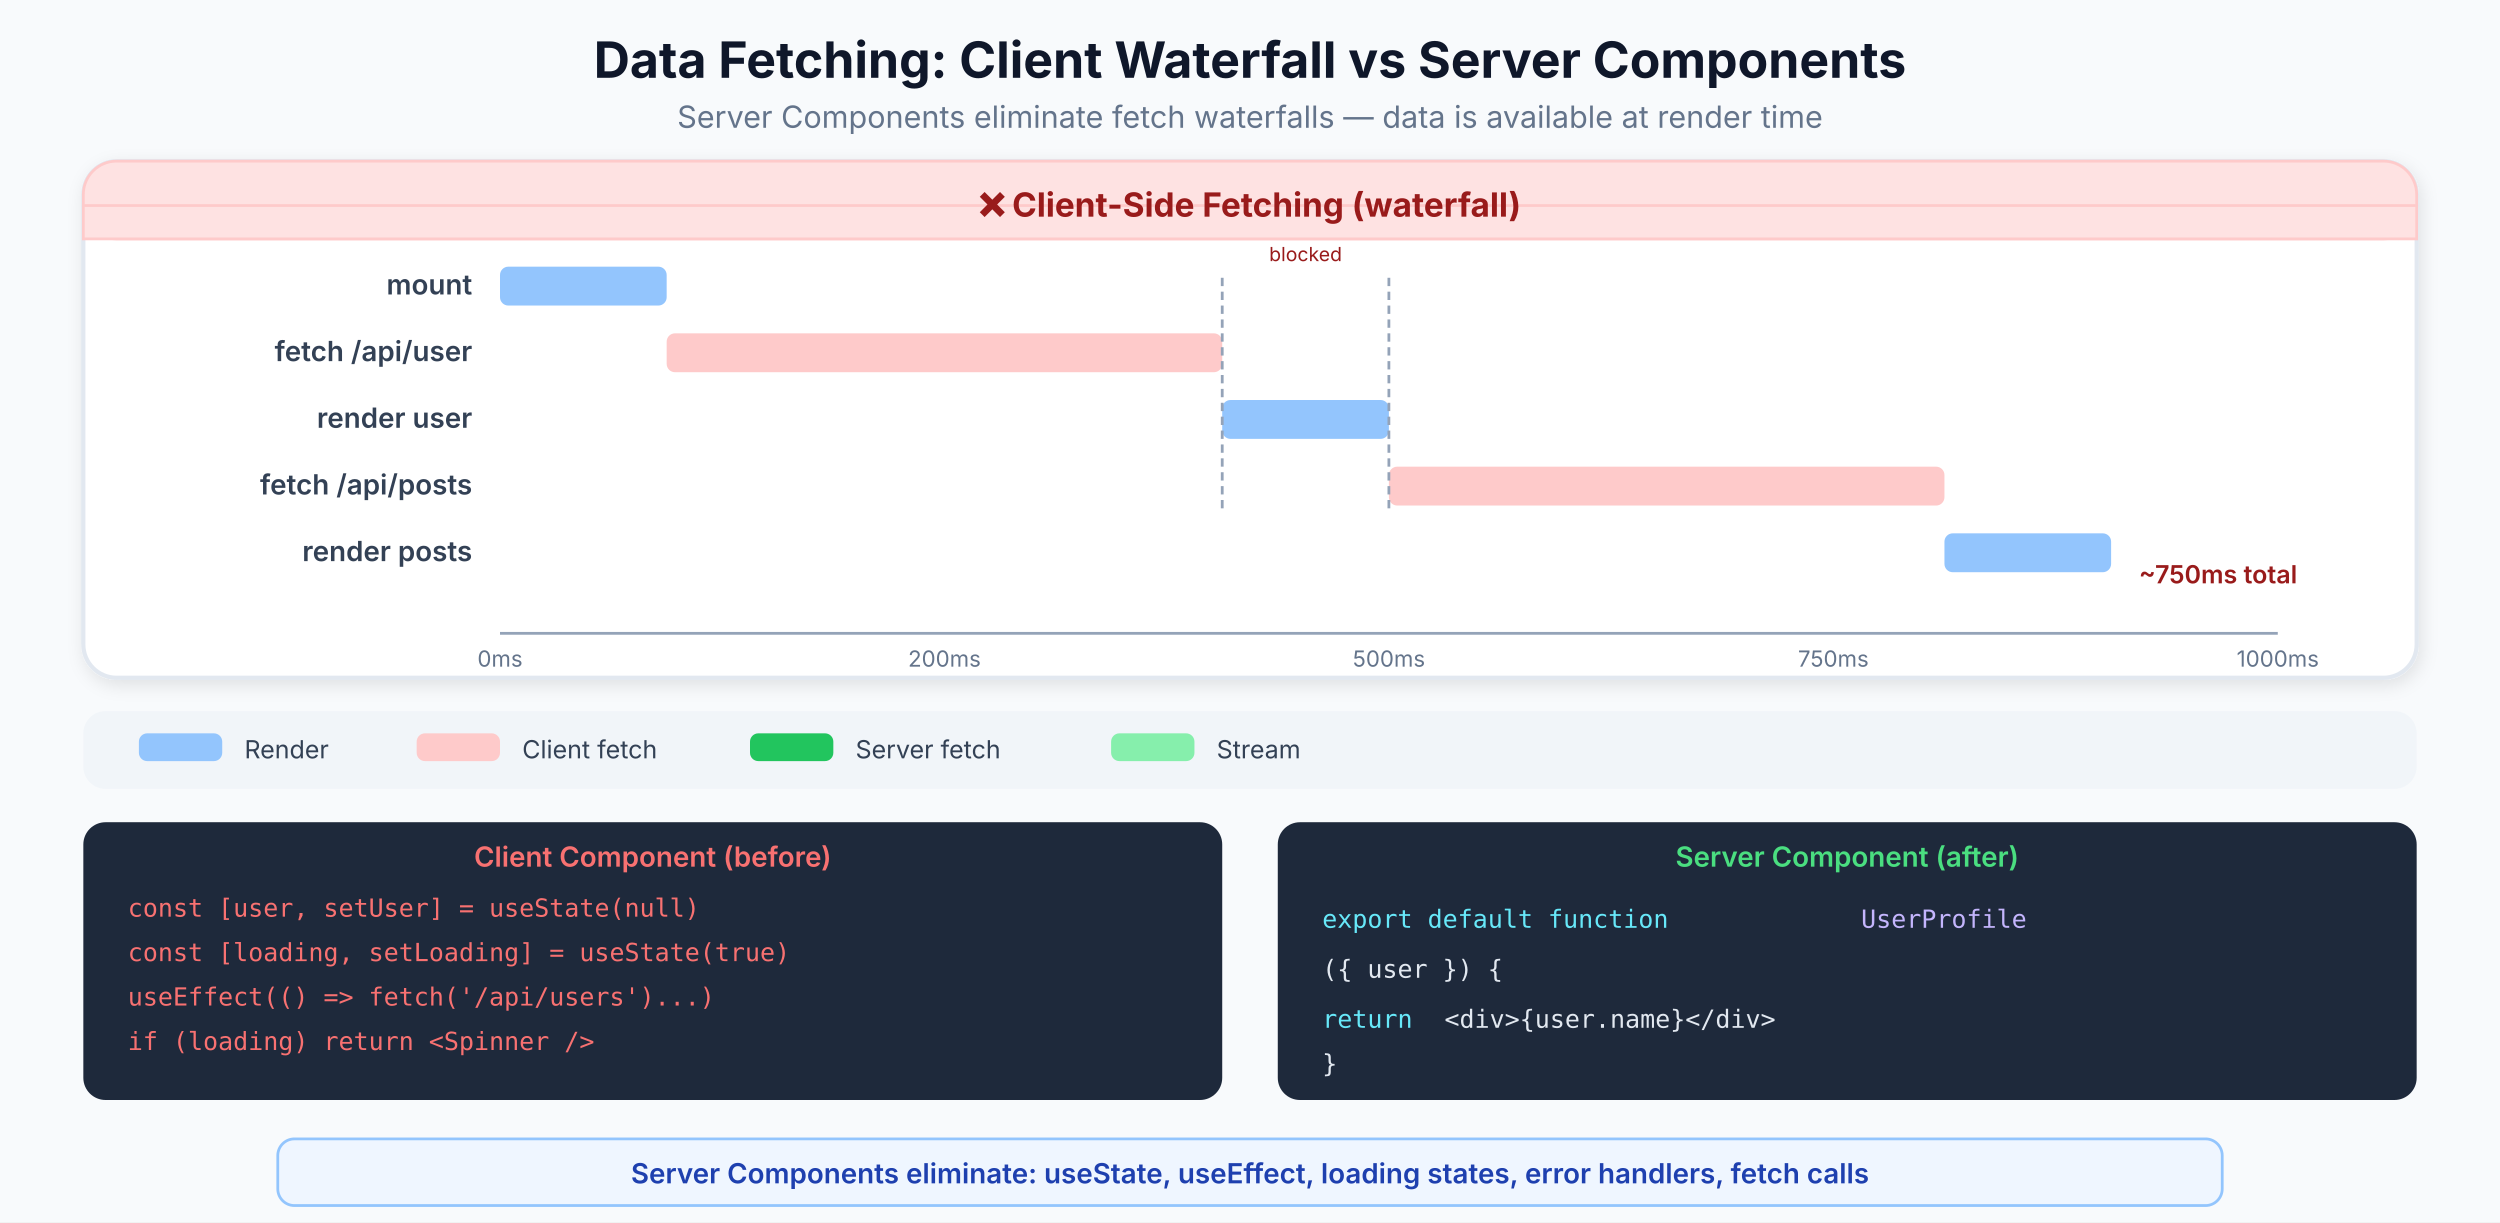
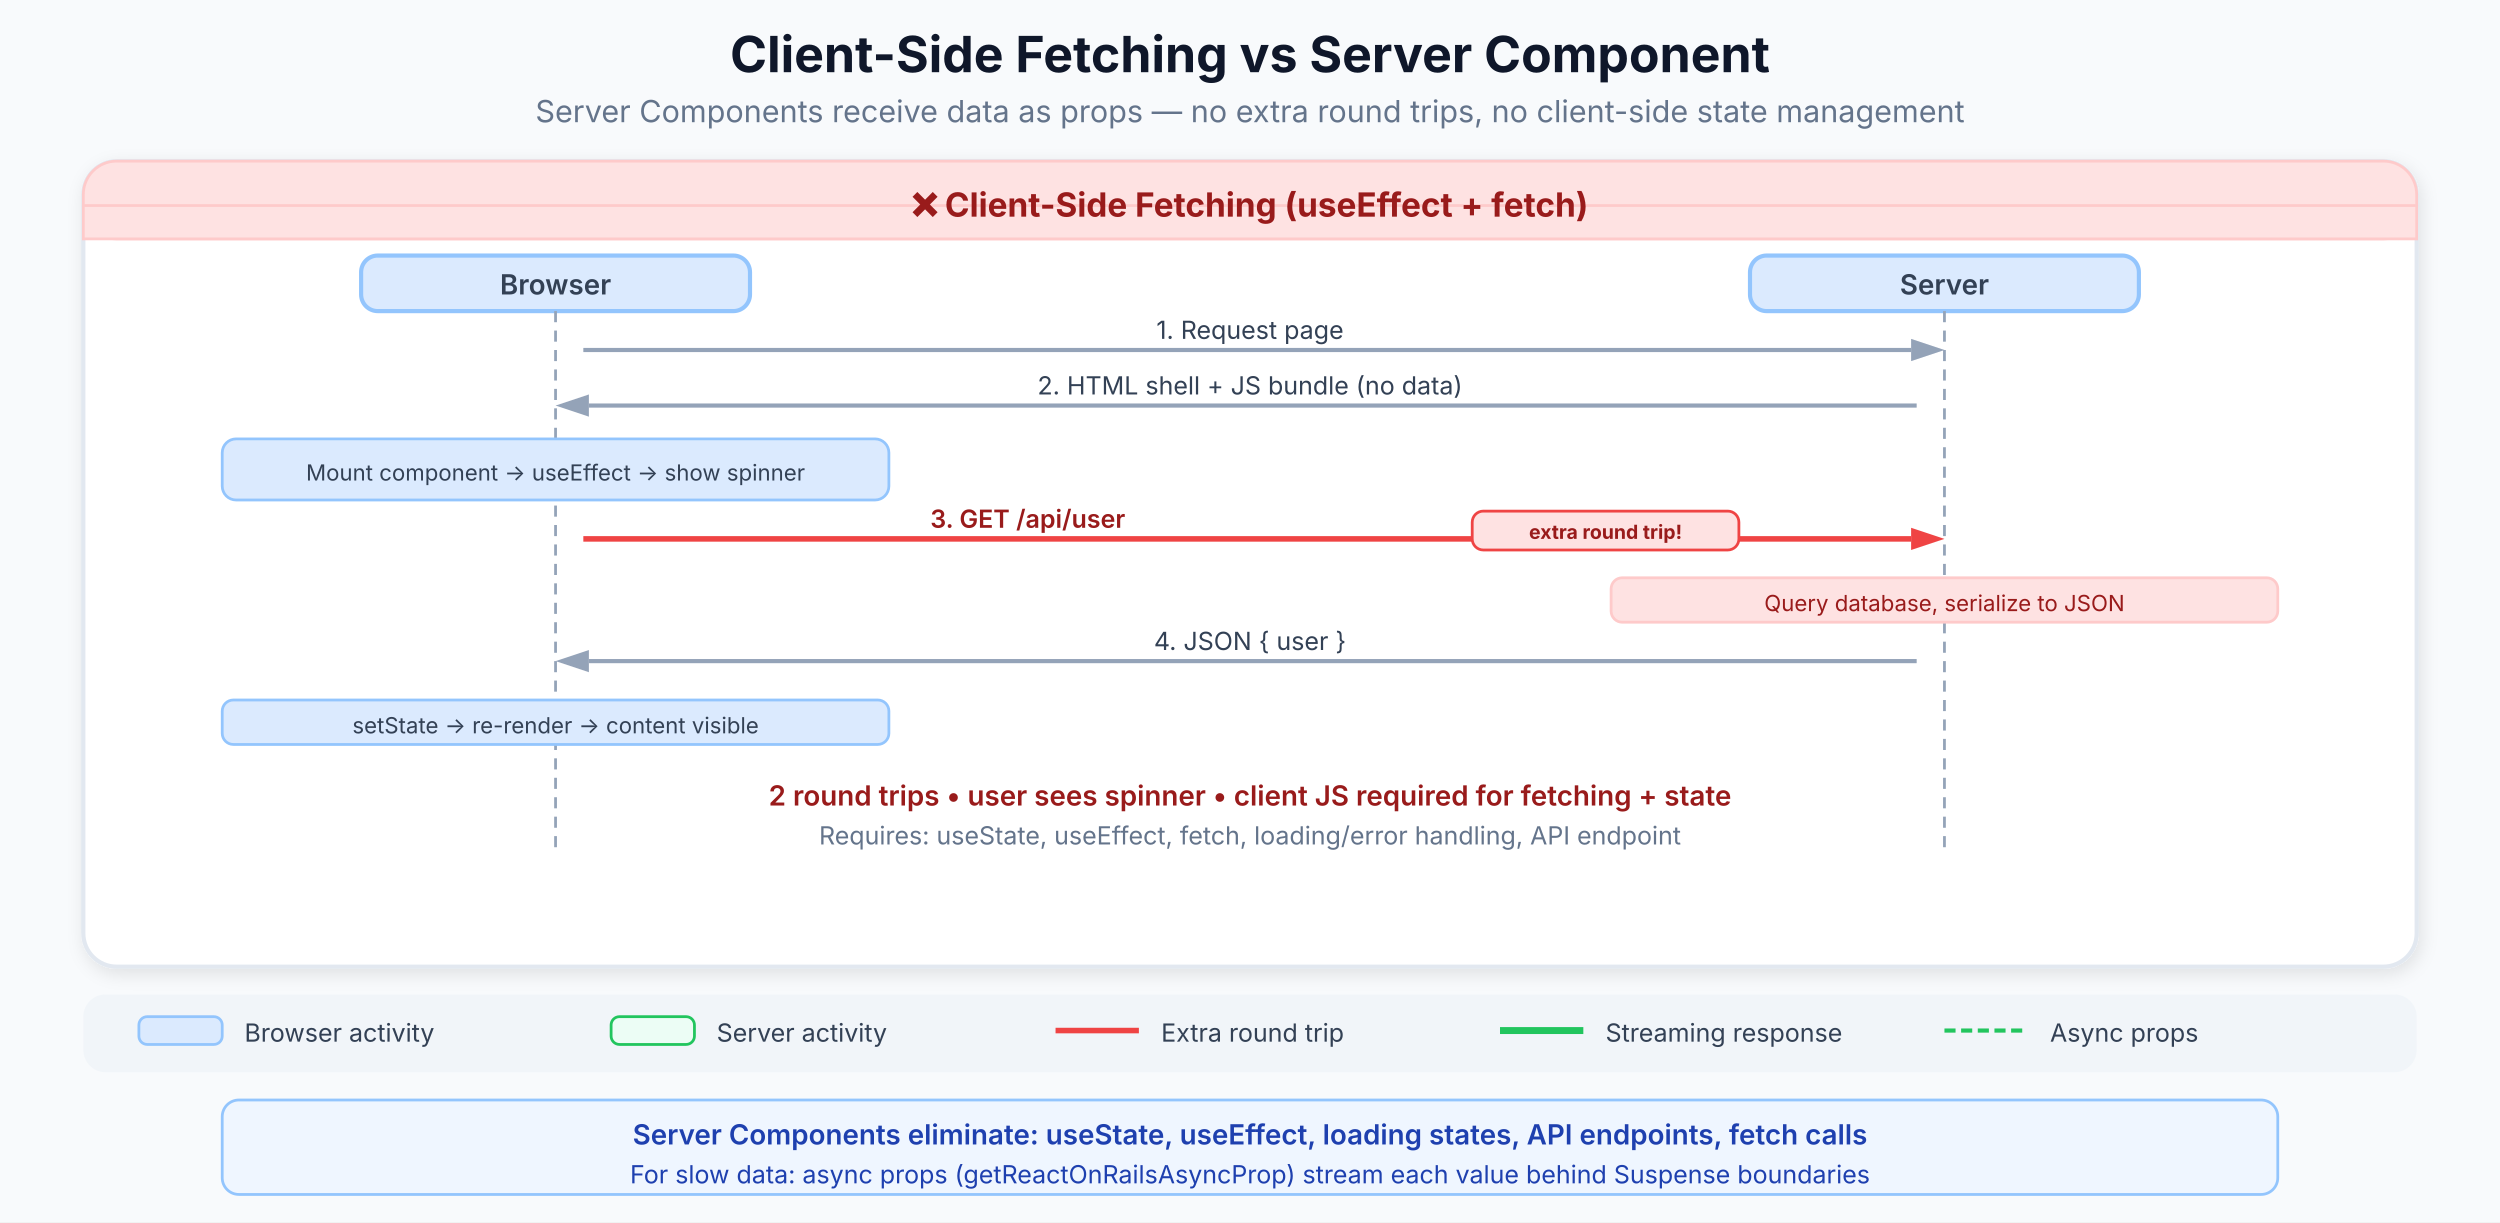
<svg xmlns="http://www.w3.org/2000/svg" viewBox="0 0 900 440" font-family="system-ui, -apple-system, 'Segoe UI', sans-serif">
  <defs>
    <filter id="shadow">
      <feDropShadow dx="1" dy="2" stdDeviation="3" flood-opacity="0.1" />
    </filter>
    <style>
      .bg { fill: #F8FAFC; }
      .title { fill: #0F172A; }
      .subtitle { fill: #64748B; }
      .card { fill: white; stroke: #E2E8F0; }
      .label-text { fill: #334155; }
      .label-sub { fill: #64748B; }
      .bad-header { fill: #FEE2E2; stroke: #FECACA; }
      .bad-text { fill: #991B1B; }
      .good-header { fill: #D1FAE5; stroke: #86EFAC; }
      .good-text { fill: #166534; }
+       .seq-browser { fill: #DBEAFE; stroke: #93C5FD; }
+       .seq-server { fill: #ECFDF5; stroke: #22C55E; }
+       .seq-done { fill: #D1FAE5; stroke: #86EFAC; }
+       .seq-fetch { fill: #FEE2E2; stroke: #FECACA; }
+       .marker-line { stroke: #94A3B8; }
+       .arrow-body { fill: #94A3B8; }
+       .badge-uc { fill: #FEE2E2; stroke: #EF4444; }
+       .badge-text { fill: #991B1B; }
      .track-bg { fill: #F1F5F9; }
-       .track-fetch { fill: #FECACA; }
-       .track-render { fill: #93C5FD; }
-       .track-wait { fill: #E2E8F0; }
-       .track-done { fill: #86EFAC; }
-       .track-data { fill: #22C55E; }
-       .code-bg { fill: #1E293B; }
-       .code-text { fill: #E2E8F0; }
-       .code-keyword { fill: #67E8F9; }
-       .code-fn { fill: #C4B5FD; }
-       .code-string { fill: #4ADE80; }
-       .code-comment { fill: #64748B; }
-       .code-removed { fill: #F87171; }
-       .marker-line { stroke: #94A3B8; }
-       .time-text { fill: #64748B; }
      .note-box { fill: #EFF6FF; stroke: #93C5FD; }
      .note-text { fill: #1E40AF; }

      @media (prefers-color-scheme: dark) {
        .bg { fill: #0F172A; }
        .title { fill: #F1F5F9; }
        .subtitle { fill: #94A3B8; }
        .card { fill: #1E293B; stroke: #334155; }
        .label-text { fill: #CBD5E1; }
        .label-sub { fill: #94A3B8; }
        .bad-header { fill: #450A0A; stroke: #F87171; }
        .bad-text { fill: #FCA5A5; }
        .good-header { fill: #052E16; stroke: #10B981; }
        .good-text { fill: #6EE7B7; }
+         .seq-browser { fill: #172554; stroke: #3B82F6; }
+         .seq-server { fill: #052E16; stroke: #10B981; }
+         .seq-done { fill: #052E16; stroke: #10B981; }
+         .seq-fetch { fill: #450A0A; stroke: #F87171; }
+         .marker-line { stroke: #64748B; }
+         .arrow-body { fill: #64748B; }
+         .badge-uc { fill: #450A0A; stroke: #F87171; }
+         .badge-text { fill: #FCA5A5; }
        .track-bg { fill: #1E293B; }
-         .track-fetch { fill: #7F1D1D; }
-         .track-render { fill: #1D4ED8; }
-         .track-wait { fill: #334155; }
-         .track-done { fill: #16A34A; }
-         .track-data { fill: #22C55E; }
-         .code-bg { fill: #0F172A; }
-         .marker-line { stroke: #64748B; }
-         .time-text { fill: #94A3B8; }
        .note-box { fill: #172554; stroke: #3B82F6; }
        .note-text { fill: #93C5FD; }
      }

-       .timeline-a { opacity: 1; animation: toggleA 14s ease infinite; }
-       .timeline-b { opacity: 0; animation: toggleB 14s ease infinite; }
+       .phase-a { opacity: 1; animation: toggleA 14s ease infinite; }
+       .phase-b { opacity: 0; animation: toggleB 14s ease infinite; }

      @keyframes toggleA {
        0%, 42% { opacity: 1; } 48%, 90% { opacity: 0; } 96%, 100% { opacity: 1; }
      }
      @keyframes toggleB {
        0%, 42% { opacity: 0; } 48%, 90% { opacity: 1; } 96%, 100% { opacity: 0; }
      }

      @media (prefers-reduced-motion: reduce) {
        * { animation: none !important; }
-         .timeline-a, .timeline-b { opacity: 1 !important; }
+         .phase-a, .phase-b { opacity: 1 !important; }
      }
    </style>
  </defs>
  <rect width="900" height="440" class="bg" />
-   <text x="450" y="28" text-anchor="middle" font-size="18" font-weight="700" class="title">Data Fetching: Client Waterfall vs Server Components</text>
-   <text x="450" y="46" text-anchor="middle" font-size="11" class="subtitle">Server Components eliminate fetch waterfalls — data is available at render time</text>
-   <g class="timeline-a">
-     <rect x="30" y="58" width="840" height="186" rx="12" class="card" stroke-width="1.5" filter="url(#shadow)" />
+   <text x="450" y="26" text-anchor="middle" font-size="18" font-weight="700" class="title">Client-Side Fetching vs Server Component</text>
+   <text x="450" y="44" text-anchor="middle" font-size="11" class="subtitle">Server Components receive data as props — no extra round trips, no client-side state management</text>
+   <g class="phase-a">
+     <rect x="30" y="58" width="840" height="290" rx="12" class="card" stroke-width="1.5" filter="url(#shadow)" />
    <rect x="30" y="58" width="840" height="28" rx="12" class="bad-header" stroke-width="1" />
    <rect x="30" y="74" width="840" height="12" class="bad-header" />
-     <text x="450" y="78" text-anchor="middle" font-size="12" font-weight="700" class="bad-text">❌ Client-Side Fetching (waterfall)</text>
-     <line x1="180" y1="228" x2="820" y2="228" class="marker-line" stroke-width="1" />
-     <text x="180" y="240" text-anchor="middle" font-size="8" class="time-text">0ms</text>
-     <text x="340" y="240" text-anchor="middle" font-size="8" class="time-text">200ms</text>
-     <text x="500" y="240" text-anchor="middle" font-size="8" class="time-text">500ms</text>
-     <text x="660" y="240" text-anchor="middle" font-size="8" class="time-text">750ms</text>
-     <text x="820" y="240" text-anchor="middle" font-size="8" class="time-text">1000ms</text>
-     <text x="170" y="106" text-anchor="end" font-size="10" font-weight="600" class="label-text">mount</text>
-     <text x="170" y="130" text-anchor="end" font-size="10" font-weight="600" class="label-text">fetch /api/user</text>
-     <text x="170" y="154" text-anchor="end" font-size="10" font-weight="600" class="label-text">render user</text>
-     <text x="170" y="178" text-anchor="end" font-size="10" font-weight="600" class="label-text">fetch /api/posts</text>
-     <text x="170" y="202" text-anchor="end" font-size="10" font-weight="600" class="label-text">render posts</text>
-     <rect x="180" y="96" width="60" height="14" rx="3" class="track-render" />
-     <rect x="240" y="120" width="200" height="14" rx="3" class="track-fetch" />
-     <rect x="440" y="144" width="60" height="14" rx="3" class="track-render" />
-     <rect x="500" y="168" width="200" height="14" rx="3" class="track-fetch" />
-     <rect x="700" y="192" width="60" height="14" rx="3" class="track-render" />
-     <line x1="440" y1="100" x2="440" y2="185" class="marker-line" stroke-width="1" stroke-dasharray="3 2" />
-     <line x1="500" y1="100" x2="500" y2="185" class="marker-line" stroke-width="1" stroke-dasharray="3 2" />
-     <text x="470" y="94" text-anchor="middle" font-size="7" class="bad-text">blocked</text>
-     <text x="770" y="210" font-size="9" font-weight="600" class="bad-text">~750ms total</text>
+     <text x="450" y="78" text-anchor="middle" font-size="12" font-weight="700" class="bad-text">❌ Client-Side Fetching (useEffect + fetch)</text>
+     <rect x="130" y="92" width="140" height="20" rx="6" class="seq-browser" stroke-width="1.5" />
+     <text x="200" y="106" text-anchor="middle" font-size="10" font-weight="600" class="label-text">Browser</text>
+     <rect x="630" y="92" width="140" height="20" rx="6" class="seq-browser" stroke-width="1.5" />
+     <text x="700" y="106" text-anchor="middle" font-size="10" font-weight="600" class="label-text">Server</text>
+     <line x1="200" y1="112" x2="200" y2="306" class="marker-line" stroke-width="1" stroke-dasharray="4 3" />
+     <line x1="700" y1="112" x2="700" y2="306" class="marker-line" stroke-width="1" stroke-dasharray="4 3" />
+     <line x1="210" y1="126" x2="688" y2="126" class="marker-line" stroke-width="1.5" />
+     <polygon points="688,122 700,126 688,130" class="arrow-body" />
+     <text x="450" y="122" text-anchor="middle" font-size="9" class="label-text">1. Request page</text>
+     <line x1="690" y1="146" x2="212" y2="146" class="marker-line" stroke-width="1.5" />
+     <polygon points="212,142 200,146 212,150" class="arrow-body" />
+     <text x="450" y="142" text-anchor="middle" font-size="9" class="label-text">2. HTML shell + JS bundle (no data)</text>
+     <rect x="80" y="158" width="240" height="22" rx="5" class="seq-browser" stroke-width="1" />
+     <text x="200" y="173" text-anchor="middle" font-size="8" class="label-text">Mount component → useEffect → show spinner</text>
+     <line x1="210" y1="194" x2="688" y2="194" stroke="#EF4444" stroke-width="2" />
+     <polygon points="688,190 700,194 688,198" fill="#EF4444" />
+     <text x="370" y="190" text-anchor="middle" font-size="9" font-weight="600" class="bad-text">3. GET /api/user</text>
+     <rect x="530" y="184" width="96" height="14" rx="4" class="badge-uc" stroke-width="1" />
+     <text x="578" y="194" text-anchor="middle" font-size="7" font-weight="700" class="badge-text">extra round trip!</text>
+     <rect x="580" y="208" width="240" height="16" rx="4" class="seq-fetch" stroke-width="1" />
+     <text x="700" y="220" text-anchor="middle" font-size="8" class="bad-text">Query database, serialize to JSON</text>
+     <line x1="690" y1="238" x2="212" y2="238" class="marker-line" stroke-width="1.5" />
+     <polygon points="212,234 200,238 212,242" class="arrow-body" />
+     <text x="450" y="234" text-anchor="middle" font-size="9" class="label-text">4. JSON { user }</text>
+     <rect x="80" y="252" width="240" height="16" rx="4" class="seq-browser" stroke-width="1" />
+     <text x="200" y="264" text-anchor="middle" font-size="8" class="label-text">setState → re-render → content visible</text>
+     <text x="450" y="290" text-anchor="middle" font-size="10" font-weight="600" class="bad-text">2 round trips • user sees spinner • client JS required for fetching + state</text>
+     <text x="450" y="304" text-anchor="middle" font-size="9" class="label-sub">Requires: useState, useEffect, fetch, loading/error handling, API endpoint</text>
  </g>
-   <g class="timeline-b">
-     <rect x="30" y="58" width="840" height="186" rx="12" class="card" stroke-width="1.5" filter="url(#shadow)" />
+   <g class="phase-b">
+     <rect x="30" y="58" width="840" height="290" rx="12" class="card" stroke-width="1.5" filter="url(#shadow)" />
    <rect x="30" y="58" width="840" height="28" rx="12" class="good-header" stroke-width="1" />
    <rect x="30" y="74" width="840" height="12" class="good-header" />
-     <text x="450" y="78" text-anchor="middle" font-size="12" font-weight="700" class="good-text">✅ Server Component (parallel on server)</text>
-     <line x1="180" y1="228" x2="820" y2="228" class="marker-line" stroke-width="1" />
-     <text x="180" y="240" text-anchor="middle" font-size="8" class="time-text">0ms</text>
-     <text x="340" y="240" text-anchor="middle" font-size="8" class="time-text">100ms</text>
-     <text x="500" y="240" text-anchor="middle" font-size="8" class="time-text">200ms</text>
-     <text x="660" y="240" text-anchor="middle" font-size="8" class="time-text">300ms</text>
-     <text x="170" y="106" text-anchor="end" font-size="10" font-weight="600" class="label-text">Rails controller</text>
-     <text x="170" y="130" text-anchor="end" font-size="10" font-weight="600" class="label-text">fetch user</text>
-     <text x="170" y="154" text-anchor="end" font-size="10" font-weight="600" class="label-text">fetch posts</text>
-     <text x="170" y="178" text-anchor="end" font-size="10" font-weight="600" class="label-text">render all</text>
-     <text x="170" y="202" text-anchor="end" font-size="10" font-weight="600" class="label-text">stream HTML</text>
-     <rect x="180" y="96" width="40" height="14" rx="3" class="track-render" />
-     <rect x="220" y="120" width="200" height="14" rx="3" class="track-data" />
-     <rect x="220" y="144" width="200" height="14" rx="3" class="track-data" />
-     <rect x="420" y="168" width="60" height="14" rx="3" class="track-render" />
-     <rect x="480" y="192" width="80" height="14" rx="3" class="track-done" />
-     <text x="320" y="112" text-anchor="middle" font-size="7" class="good-text">parallel!</text>
-     <text x="560" y="200" font-size="9" font-weight="600" class="good-text">~300ms total</text>
-     <text x="560" y="216" font-size="8" class="label-sub">Data already available as props — no fetch needed</text>
+     <text x="450" y="78" text-anchor="middle" font-size="12" font-weight="700" class="good-text">✅ Server Component (data as props from Rails)</text>
+     <rect x="130" y="92" width="140" height="20" rx="6" class="seq-browser" stroke-width="1.5" />
+     <text x="200" y="106" text-anchor="middle" font-size="10" font-weight="600" class="label-text">Browser</text>
+     <rect x="620" y="92" width="160" height="20" rx="6" class="seq-server" stroke-width="1.5" />
+     <text x="700" y="106" text-anchor="middle" font-size="10" font-weight="600" class="label-text">Server (Rails)</text>
+     <line x1="200" y1="112" x2="200" y2="306" class="marker-line" stroke-width="1" stroke-dasharray="4 3" />
+     <line x1="700" y1="112" x2="700" y2="306" class="marker-line" stroke-width="1" stroke-dasharray="4 3" />
+     <line x1="210" y1="126" x2="688" y2="126" class="marker-line" stroke-width="1.5" />
+     <polygon points="688,122 700,126 688,130" class="arrow-body" />
+     <text x="450" y="122" text-anchor="middle" font-size="9" class="label-text">1. Request page</text>
+     <rect x="580" y="142" width="240" height="40" rx="5" class="seq-server" stroke-width="1.5" />
+     <text x="700" y="158" text-anchor="middle" font-size="9" font-weight="600" class="label-text">Rails loads data from DB</text>
+     <text x="700" y="172" text-anchor="middle" font-size="8" class="label-sub">React renders with props on server</text>
+     <line x1="690" y1="196" x2="212" y2="196" stroke="#22C55E" stroke-width="2.5" />
+     <polygon points="212,192 200,196 212,200" fill="#22C55E" />
+     <text x="450" y="192" text-anchor="middle" font-size="9" font-weight="600" class="good-text">2. HTML with content (streaming)</text>
+     <rect x="80" y="210" width="240" height="16" rx="4" class="seq-done" stroke-width="1.5" />
+     <text x="200" y="222" text-anchor="middle" font-size="8" font-weight="600" class="good-text">✓ Content visible immediately</text>
+     <line x1="690" y1="248" x2="212" y2="248" stroke="#22C55E" stroke-width="1.5" stroke-dasharray="8 4" />
+     <polygon points="212,244 200,248 212,252" fill="#22C55E" />
+     <text x="450" y="244" text-anchor="middle" font-size="9" class="good-text">3. Slow data streams in (async props + Suspense)</text>
+     <rect x="80" y="262" width="240" height="16" rx="4" class="seq-done" stroke-width="1" />
+     <text x="200" y="274" text-anchor="middle" font-size="8" class="good-text">✓ Suspense boundaries fill progressively</text>
+     <text x="450" y="296" text-anchor="middle" font-size="10" font-weight="600" class="good-text">1 round trip • content immediate • zero client JS for data fetching</text>
+     <text x="450" y="310" text-anchor="middle" font-size="9" class="label-sub">No useState, no useEffect, no fetch, no loading spinner — data stays server-side</text>
  </g>
-   <g transform="translate(30, 256)">
+   <g transform="translate(30, 358)">
    <rect x="0" y="0" width="840" height="28" rx="8" class="track-bg" stroke-width="0" />
-     <rect x="20" y="8" width="30" height="10" rx="3" class="track-render" />
-     <text x="58" y="17" font-size="9" class="label-text">Render</text>
-     <rect x="120" y="8" width="30" height="10" rx="3" class="track-fetch" />
-     <text x="158" y="17" font-size="9" class="label-text">Client fetch</text>
-     <rect x="240" y="8" width="30" height="10" rx="3" class="track-data" />
-     <text x="278" y="17" font-size="9" class="label-text">Server fetch</text>
-     <rect x="370" y="8" width="30" height="10" rx="3" class="track-done" />
-     <text x="408" y="17" font-size="9" class="label-text">Stream</text>
+     <rect x="20" y="8" width="30" height="10" rx="3" class="seq-browser" stroke-width="1" />
+     <text x="58" y="17" font-size="9" class="label-text">Browser activity</text>
+     <rect x="190" y="8" width="30" height="10" rx="3" class="seq-server" stroke-width="1" />
+     <text x="228" y="17" font-size="9" class="label-text">Server activity</text>
+     <line x1="350" y1="13" x2="380" y2="13" stroke="#EF4444" stroke-width="2" />
+     <text x="388" y="17" font-size="9" class="label-text">Extra round trip</text>
+     <line x1="510" y1="13" x2="540" y2="13" stroke="#22C55E" stroke-width="2.5" />
+     <text x="548" y="17" font-size="9" class="label-text">Streaming response</text>
+     <line x1="670" y1="13" x2="700" y2="13" stroke="#22C55E" stroke-width="1.5" stroke-dasharray="4 2" />
+     <text x="708" y="17" font-size="9" class="label-text">Async props</text>
  </g>
-   <rect x="30" y="296" width="410" height="100" rx="8" class="code-bg" />
-   <text x="235" y="312" text-anchor="middle" font-size="10" font-weight="600" class="code-removed">Client Component (before)</text>
-   <text x="46" y="330" font-family="ui-monospace, monospace" font-size="9" class="code-removed">const [user, setUser] = useState(null)</text>
-   <text x="46" y="346" font-family="ui-monospace, monospace" font-size="9" class="code-removed">const [loading, setLoading] = useState(true)</text>
-   <text x="46" y="362" font-family="ui-monospace, monospace" font-size="9" class="code-removed">useEffect(() =&gt; fetch('/api/users')...)</text>
-   <text x="46" y="378" font-family="ui-monospace, monospace" font-size="9" class="code-removed">if (loading) return &lt;Spinner /&gt;</text>
-   <rect x="460" y="296" width="410" height="100" rx="8" class="code-bg" />
-   <text x="665" y="312" text-anchor="middle" font-size="10" font-weight="600" class="code-string">Server Component (after)</text>
-   <text x="476" y="334" font-family="ui-monospace, monospace" font-size="9" class="code-keyword">export default function</text>
-   <text x="670" y="334" font-family="ui-monospace, monospace" font-size="9" class="code-fn"> UserProfile</text>
-   <text x="476" y="352" font-family="ui-monospace, monospace" font-size="9" class="code-text">  ({ user }) {</text>
-   <text x="476" y="370" font-family="ui-monospace, monospace" font-size="9" class="code-keyword">  return</text>
-   <text x="520" y="370" font-family="ui-monospace, monospace" font-size="9" class="code-text"> &lt;div&gt;{user.name}&lt;/div&gt;</text>
-   <text x="476" y="386" font-family="ui-monospace, monospace" font-size="9" class="code-text">}</text>
-   <rect x="100" y="410" width="700" height="24" rx="6" class="note-box" stroke-width="1" />
-   <text x="450" y="426" text-anchor="middle" font-size="10" font-weight="600" class="note-text">Server Components eliminate: useState, useEffect, loading states, error handlers, fetch calls</text>
+   <rect x="80" y="396" width="740" height="34" rx="6" class="note-box" stroke-width="1" />
+   <text x="450" y="412" text-anchor="middle" font-size="10" font-weight="600" class="note-text">Server Components eliminate: useState, useEffect, loading states, API endpoints, fetch calls</text>
+   <text x="450" y="426" text-anchor="middle" font-size="9" class="note-text">For slow data: async props (getReactOnRailsAsyncProp) stream each value behind Suspense boundaries</text>
</svg>
